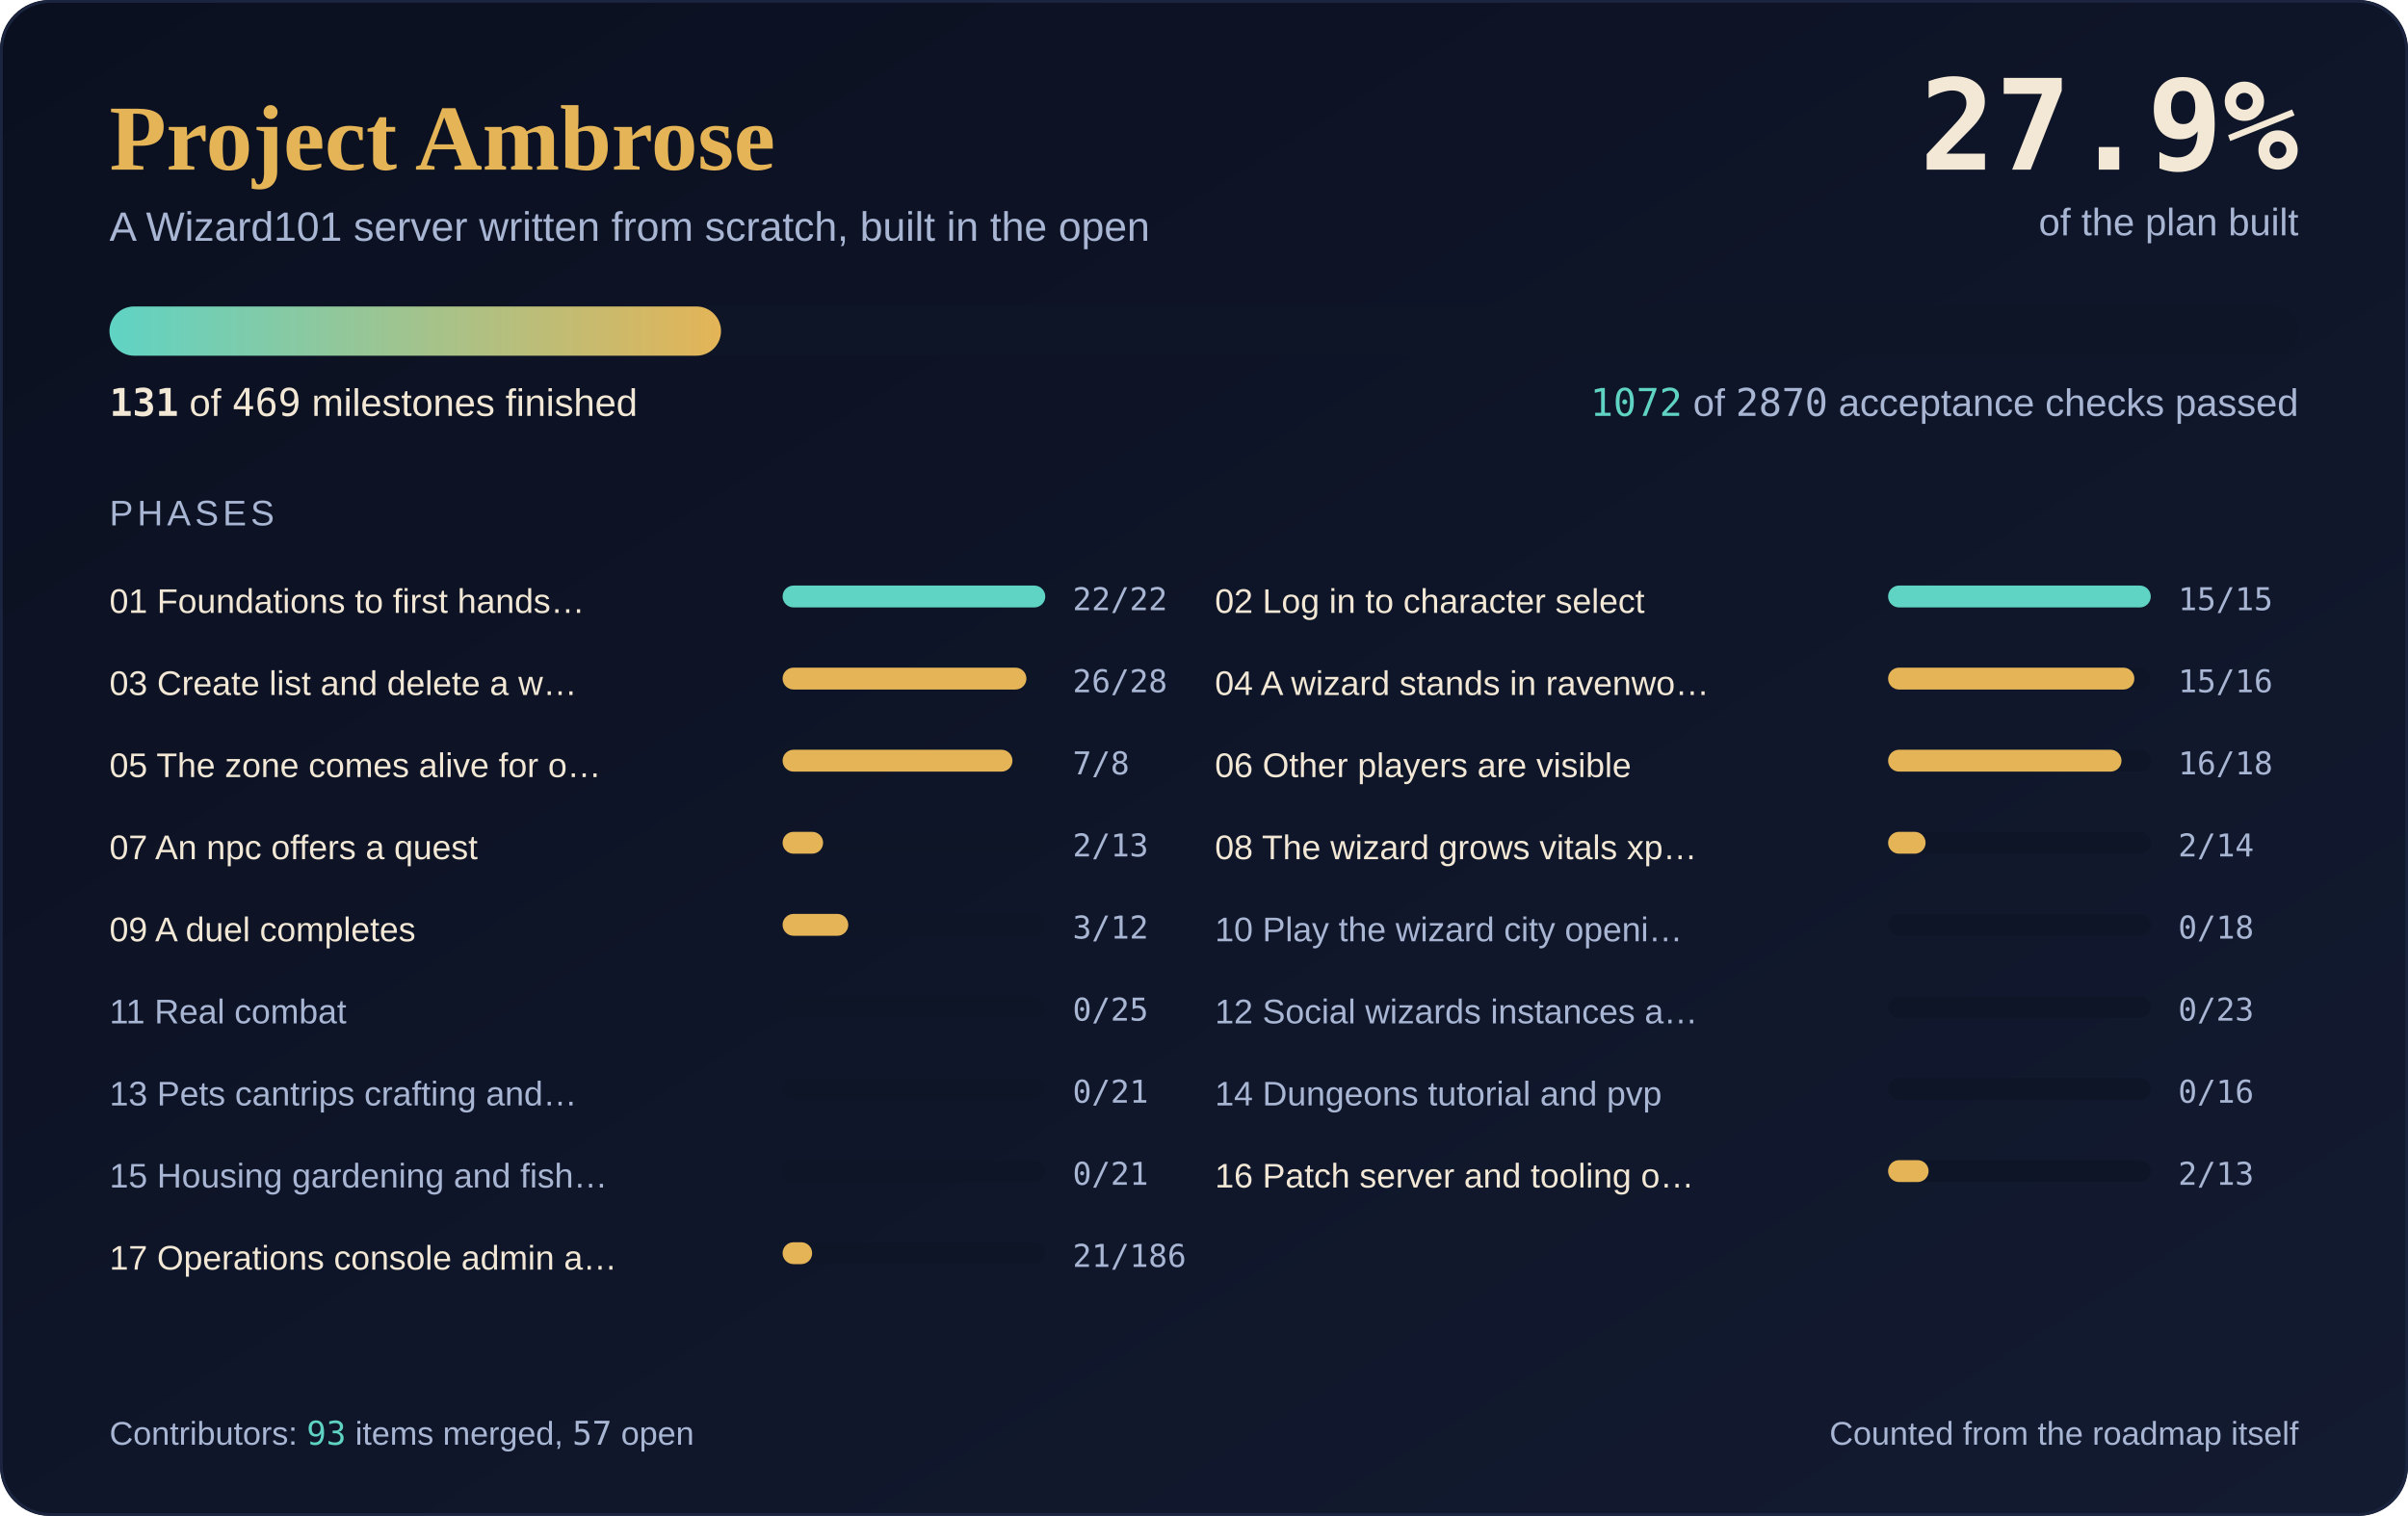
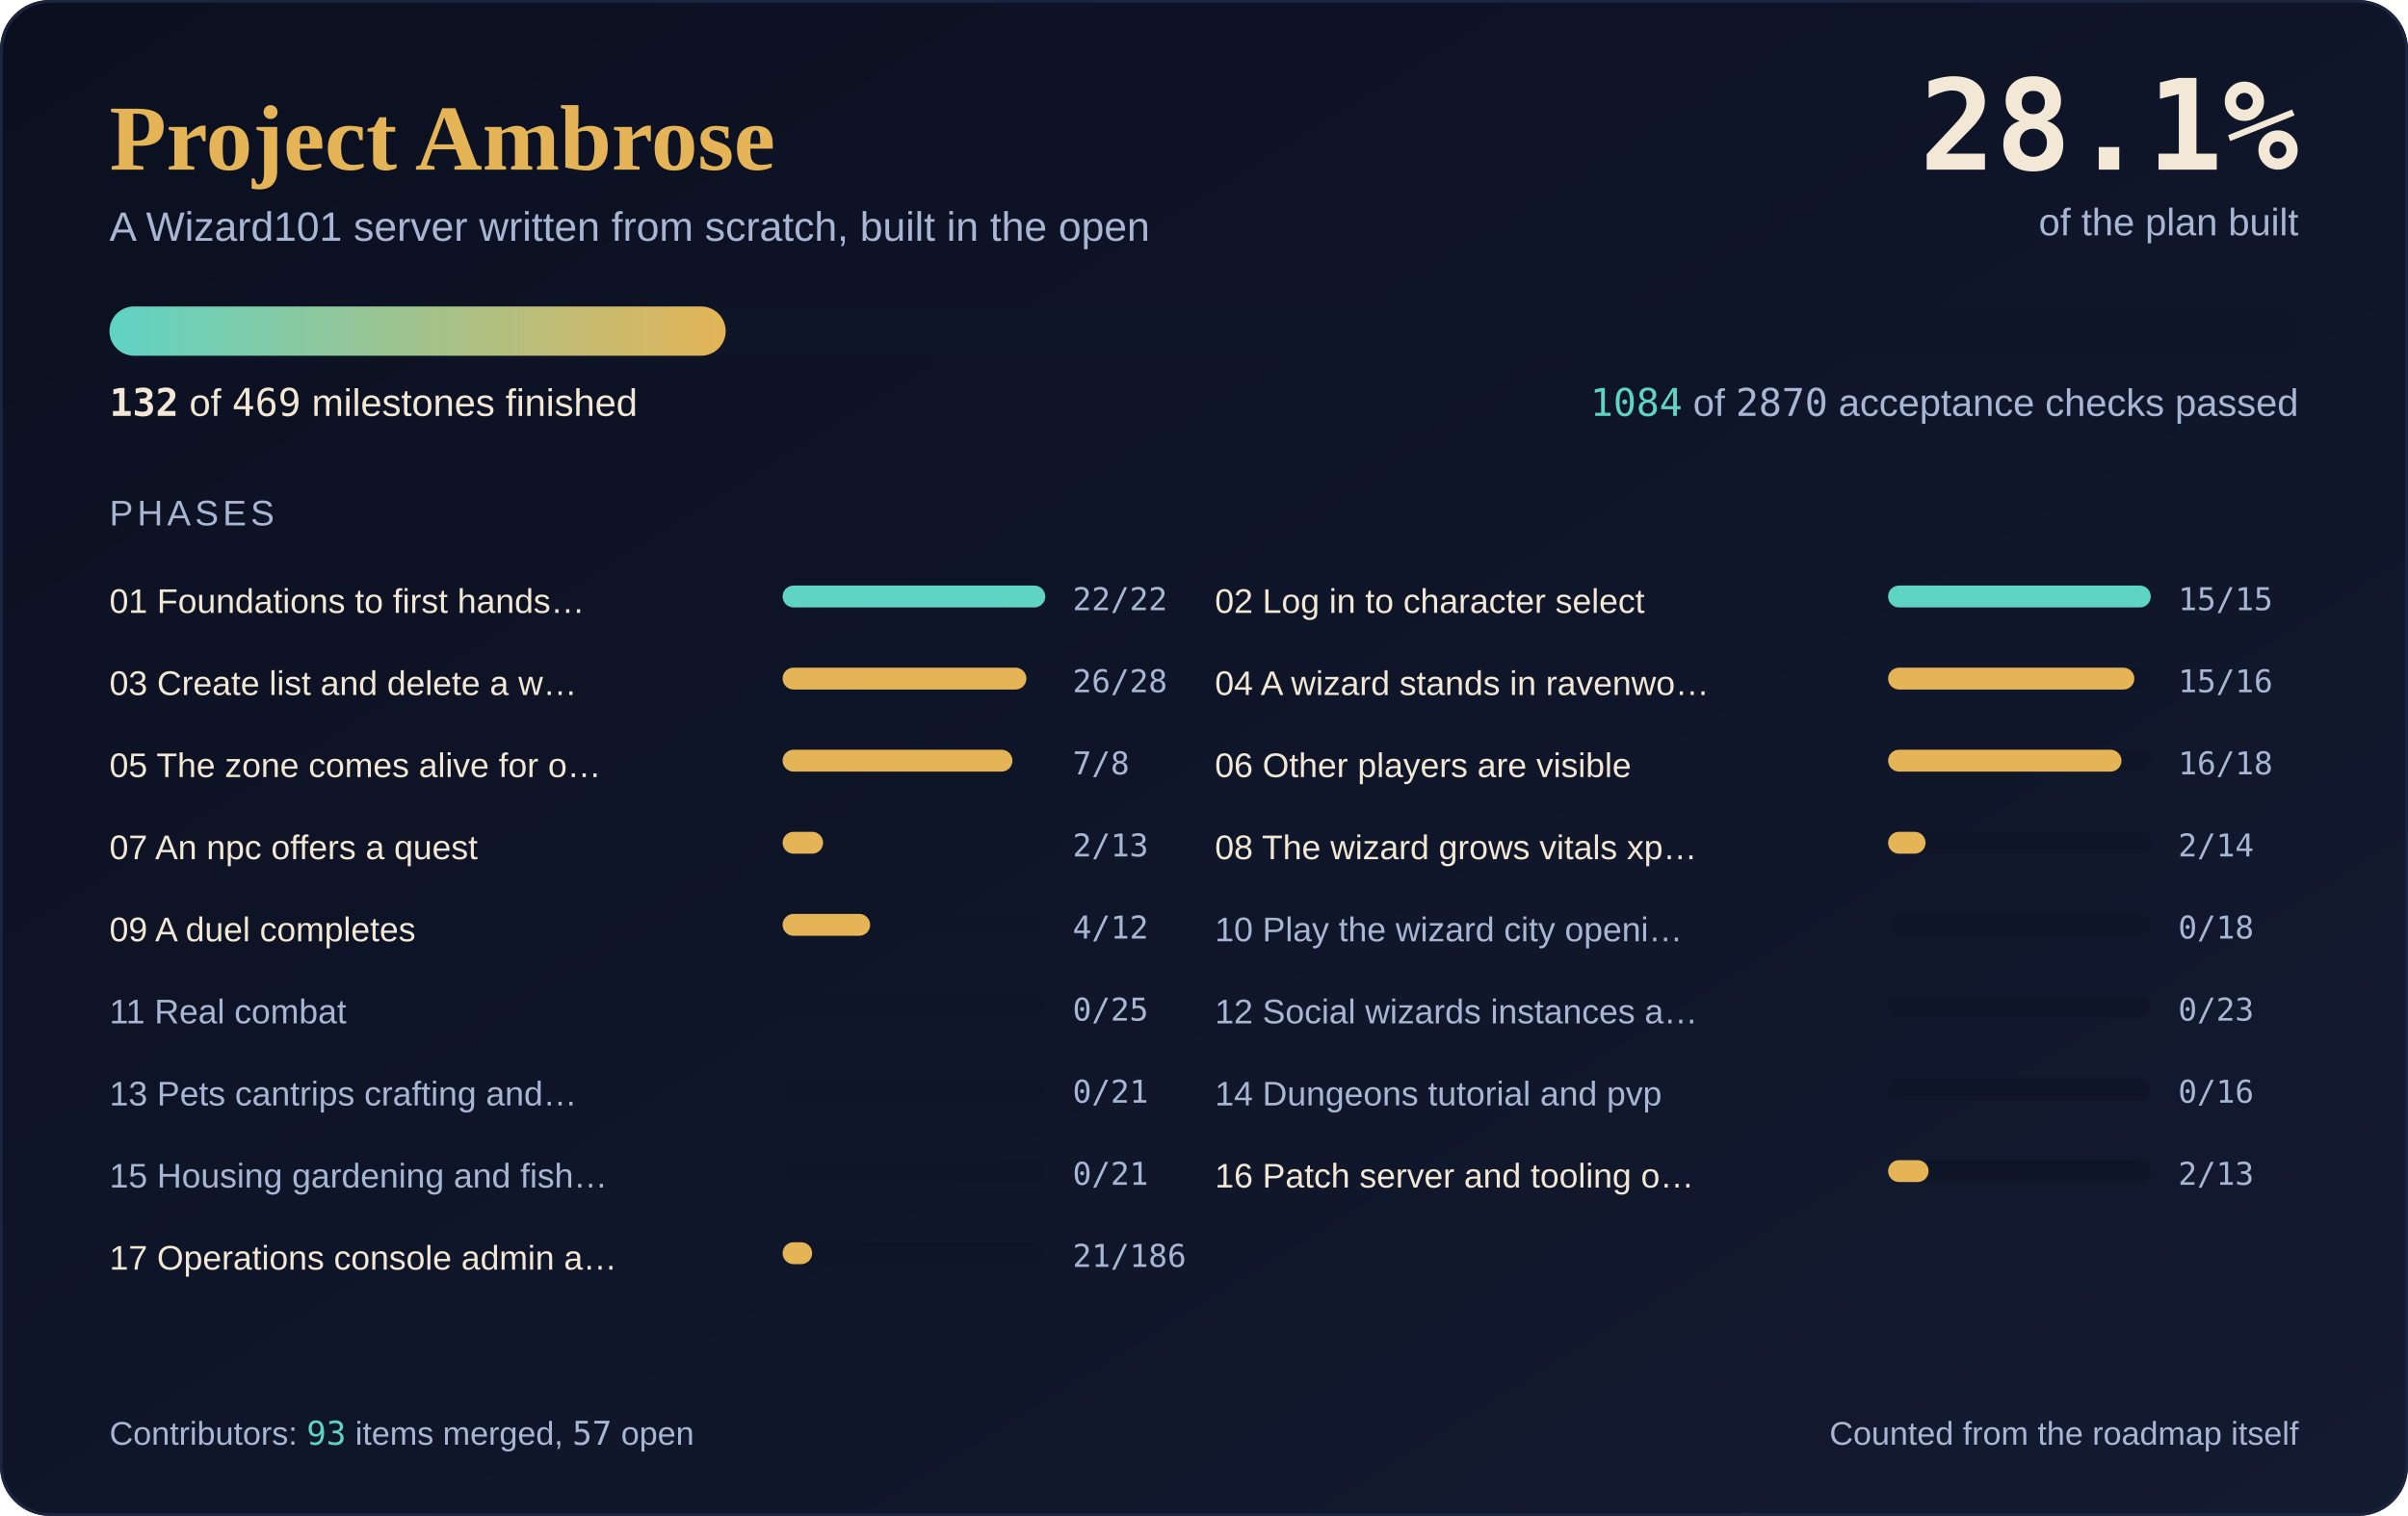
- <svg xmlns="http://www.w3.org/2000/svg" width="880" height="554" viewBox="0 0 880 554" role="img" aria-label="Project Ambrose progress: 131 of 469 milestones complete, 27.9 percent">
+ <svg xmlns="http://www.w3.org/2000/svg" width="880" height="554" viewBox="0 0 880 554" role="img" aria-label="Project Ambrose progress: 132 of 469 milestones complete, 28.1 percent">
  <defs>
    <linearGradient id="sky" x1="0" y1="0" x2="1" y2="1">
      <stop offset="0" stop-color="#0B1020" />
      <stop offset="1" stop-color="#131B31" />
    </linearGradient>
    <linearGradient id="fill" x1="0" y1="0" x2="1" y2="0">
      <stop offset="0" stop-color="#5FD3C4" />
      <stop offset="1" stop-color="#E4B457" />
    </linearGradient>
  </defs>
  <rect width="880" height="554" rx="18" fill="url(#sky)" />
  <rect x="0.5" y="0.5" width="879" height="553" rx="18" fill="none" stroke="#1B2540" />
  <text x="40" y="62" font-family="'Cormorant Garamond', Georgia, 'Times New Roman', serif" font-size="34" font-weight="600" fill="#E4B457">Project Ambrose</text>
  <text x="40" y="88" font-family="Karla, 'Segoe UI', 'Helvetica Neue', Arial, sans-serif" font-size="15" fill="#A8B6D4">A Wizard101 server written from scratch, built in the open</text>
-   <text x="840" y="62" text-anchor="end" font-family="'JetBrains Mono', Consolas, 'DejaVu Sans Mono', monospace" font-size="46" font-weight="700" fill="#F2E8D5">27.9%</text>
+   <text x="840" y="62" text-anchor="end" font-family="'JetBrains Mono', Consolas, 'DejaVu Sans Mono', monospace" font-size="46" font-weight="700" fill="#F2E8D5">28.1%</text>
  <text x="840" y="86" text-anchor="end" font-family="Karla, 'Segoe UI', 'Helvetica Neue', Arial, sans-serif" font-size="14" fill="#A8B6D4">of the plan built</text>
  <rect x="40" y="112" width="800" height="18" rx="9.0" fill="#0E1527" />
-   <rect x="40" y="112" width="223.5" height="18" rx="9.0" fill="url(#fill)" />
+   <rect x="40" y="112" width="225.2" height="18" rx="9.0" fill="url(#fill)" />
  <text x="40" y="152" font-family="Karla, 'Segoe UI', 'Helvetica Neue', Arial, sans-serif" font-size="14" fill="#F2E8D5">
-     <tspan font-family="'JetBrains Mono', Consolas, 'DejaVu Sans Mono', monospace" font-weight="700">131</tspan> of <tspan font-family="'JetBrains Mono', Consolas, 'DejaVu Sans Mono', monospace">469</tspan> milestones finished</text>
+     <tspan font-family="'JetBrains Mono', Consolas, 'DejaVu Sans Mono', monospace" font-weight="700">132</tspan> of <tspan font-family="'JetBrains Mono', Consolas, 'DejaVu Sans Mono', monospace">469</tspan> milestones finished</text>
  <text x="840" y="152" text-anchor="end" font-family="Karla, 'Segoe UI', 'Helvetica Neue', Arial, sans-serif" font-size="14" fill="#A8B6D4">
-     <tspan font-family="'JetBrains Mono', Consolas, 'DejaVu Sans Mono', monospace" fill="#5FD3C4">1072</tspan> of <tspan font-family="'JetBrains Mono', Consolas, 'DejaVu Sans Mono', monospace">2870</tspan> acceptance checks passed</text>
+     <tspan font-family="'JetBrains Mono', Consolas, 'DejaVu Sans Mono', monospace" fill="#5FD3C4">1084</tspan> of <tspan font-family="'JetBrains Mono', Consolas, 'DejaVu Sans Mono', monospace">2870</tspan> acceptance checks passed</text>
  <text x="40" y="192" font-family="Karla, 'Segoe UI', 'Helvetica Neue', Arial, sans-serif" font-size="13" fill="#A8B6D4" letter-spacing="1.5">PHASES</text>
  <text x="40" y="224" font-family="Karla, 'Segoe UI', 'Helvetica Neue', Arial, sans-serif" font-size="12.5" fill="#F2E8D5">01 Foundations to first hands…</text>
  <rect x="286" y="214" width="96" height="8" rx="4.0" fill="#0E1527" />
  <rect x="286" y="214" width="96.0" height="8" rx="4.0" fill="#5FD3C4" />
  <text x="392" y="223" font-family="'JetBrains Mono', Consolas, 'DejaVu Sans Mono', monospace" font-size="11.5" fill="#A8B6D4">22/22</text>
  <text x="444" y="224" font-family="Karla, 'Segoe UI', 'Helvetica Neue', Arial, sans-serif" font-size="12.5" fill="#F2E8D5">02 Log in to character select</text>
  <rect x="690" y="214" width="96" height="8" rx="4.0" fill="#0E1527" />
  <rect x="690" y="214" width="96.0" height="8" rx="4.0" fill="#5FD3C4" />
  <text x="796" y="223" font-family="'JetBrains Mono', Consolas, 'DejaVu Sans Mono', monospace" font-size="11.5" fill="#A8B6D4">15/15</text>
  <text x="40" y="254" font-family="Karla, 'Segoe UI', 'Helvetica Neue', Arial, sans-serif" font-size="12.5" fill="#F2E8D5">03 Create list and delete a w…</text>
  <rect x="286" y="244" width="96" height="8" rx="4.0" fill="#0E1527" />
  <rect x="286" y="244" width="89.1" height="8" rx="4.0" fill="#E4B457" />
  <text x="392" y="253" font-family="'JetBrains Mono', Consolas, 'DejaVu Sans Mono', monospace" font-size="11.5" fill="#A8B6D4">26/28</text>
  <text x="444" y="254" font-family="Karla, 'Segoe UI', 'Helvetica Neue', Arial, sans-serif" font-size="12.5" fill="#F2E8D5">04 A wizard stands in ravenwo…</text>
  <rect x="690" y="244" width="96" height="8" rx="4.0" fill="#0E1527" />
  <rect x="690" y="244" width="90.0" height="8" rx="4.0" fill="#E4B457" />
  <text x="796" y="253" font-family="'JetBrains Mono', Consolas, 'DejaVu Sans Mono', monospace" font-size="11.5" fill="#A8B6D4">15/16</text>
  <text x="40" y="284" font-family="Karla, 'Segoe UI', 'Helvetica Neue', Arial, sans-serif" font-size="12.5" fill="#F2E8D5">05 The zone comes alive for o…</text>
  <rect x="286" y="274" width="96" height="8" rx="4.0" fill="#0E1527" />
  <rect x="286" y="274" width="84.0" height="8" rx="4.0" fill="#E4B457" />
  <text x="392" y="283" font-family="'JetBrains Mono', Consolas, 'DejaVu Sans Mono', monospace" font-size="11.5" fill="#A8B6D4">7/8</text>
  <text x="444" y="284" font-family="Karla, 'Segoe UI', 'Helvetica Neue', Arial, sans-serif" font-size="12.5" fill="#F2E8D5">06 Other players are visible</text>
  <rect x="690" y="274" width="96" height="8" rx="4.0" fill="#0E1527" />
  <rect x="690" y="274" width="85.3" height="8" rx="4.0" fill="#E4B457" />
  <text x="796" y="283" font-family="'JetBrains Mono', Consolas, 'DejaVu Sans Mono', monospace" font-size="11.5" fill="#A8B6D4">16/18</text>
  <text x="40" y="314" font-family="Karla, 'Segoe UI', 'Helvetica Neue', Arial, sans-serif" font-size="12.5" fill="#F2E8D5">07 An npc offers a quest</text>
  <rect x="286" y="304" width="96" height="8" rx="4.0" fill="#0E1527" />
  <rect x="286" y="304" width="14.8" height="8" rx="4.0" fill="#E4B457" />
  <text x="392" y="313" font-family="'JetBrains Mono', Consolas, 'DejaVu Sans Mono', monospace" font-size="11.5" fill="#A8B6D4">2/13</text>
  <text x="444" y="314" font-family="Karla, 'Segoe UI', 'Helvetica Neue', Arial, sans-serif" font-size="12.5" fill="#F2E8D5">08 The wizard grows vitals xp…</text>
  <rect x="690" y="304" width="96" height="8" rx="4.0" fill="#0E1527" />
  <rect x="690" y="304" width="13.7" height="8" rx="4.0" fill="#E4B457" />
  <text x="796" y="313" font-family="'JetBrains Mono', Consolas, 'DejaVu Sans Mono', monospace" font-size="11.5" fill="#A8B6D4">2/14</text>
  <text x="40" y="344" font-family="Karla, 'Segoe UI', 'Helvetica Neue', Arial, sans-serif" font-size="12.5" fill="#F2E8D5">09 A duel completes</text>
  <rect x="286" y="334" width="96" height="8" rx="4.0" fill="#0E1527" />
-   <rect x="286" y="334" width="24.0" height="8" rx="4.0" fill="#E4B457" />
-   <text x="392" y="343" font-family="'JetBrains Mono', Consolas, 'DejaVu Sans Mono', monospace" font-size="11.5" fill="#A8B6D4">3/12</text>
+   <rect x="286" y="334" width="32.0" height="8" rx="4.0" fill="#E4B457" />
+   <text x="392" y="343" font-family="'JetBrains Mono', Consolas, 'DejaVu Sans Mono', monospace" font-size="11.5" fill="#A8B6D4">4/12</text>
  <text x="444" y="344" font-family="Karla, 'Segoe UI', 'Helvetica Neue', Arial, sans-serif" font-size="12.5" fill="#A8B6D4">10 Play the wizard city openi…</text>
  <rect x="690" y="334" width="96" height="8" rx="4.0" fill="#0E1527" />
  <text x="796" y="343" font-family="'JetBrains Mono', Consolas, 'DejaVu Sans Mono', monospace" font-size="11.5" fill="#A8B6D4">0/18</text>
  <text x="40" y="374" font-family="Karla, 'Segoe UI', 'Helvetica Neue', Arial, sans-serif" font-size="12.5" fill="#A8B6D4">11 Real combat</text>
  <rect x="286" y="364" width="96" height="8" rx="4.0" fill="#0E1527" />
  <text x="392" y="373" font-family="'JetBrains Mono', Consolas, 'DejaVu Sans Mono', monospace" font-size="11.5" fill="#A8B6D4">0/25</text>
  <text x="444" y="374" font-family="Karla, 'Segoe UI', 'Helvetica Neue', Arial, sans-serif" font-size="12.5" fill="#A8B6D4">12 Social wizards instances a…</text>
  <rect x="690" y="364" width="96" height="8" rx="4.0" fill="#0E1527" />
  <text x="796" y="373" font-family="'JetBrains Mono', Consolas, 'DejaVu Sans Mono', monospace" font-size="11.5" fill="#A8B6D4">0/23</text>
  <text x="40" y="404" font-family="Karla, 'Segoe UI', 'Helvetica Neue', Arial, sans-serif" font-size="12.5" fill="#A8B6D4">13 Pets cantrips crafting and…</text>
  <rect x="286" y="394" width="96" height="8" rx="4.0" fill="#0E1527" />
  <text x="392" y="403" font-family="'JetBrains Mono', Consolas, 'DejaVu Sans Mono', monospace" font-size="11.5" fill="#A8B6D4">0/21</text>
  <text x="444" y="404" font-family="Karla, 'Segoe UI', 'Helvetica Neue', Arial, sans-serif" font-size="12.5" fill="#A8B6D4">14 Dungeons tutorial and pvp</text>
  <rect x="690" y="394" width="96" height="8" rx="4.0" fill="#0E1527" />
  <text x="796" y="403" font-family="'JetBrains Mono', Consolas, 'DejaVu Sans Mono', monospace" font-size="11.5" fill="#A8B6D4">0/16</text>
  <text x="40" y="434" font-family="Karla, 'Segoe UI', 'Helvetica Neue', Arial, sans-serif" font-size="12.5" fill="#A8B6D4">15 Housing gardening and fish…</text>
  <rect x="286" y="424" width="96" height="8" rx="4.0" fill="#0E1527" />
  <text x="392" y="433" font-family="'JetBrains Mono', Consolas, 'DejaVu Sans Mono', monospace" font-size="11.5" fill="#A8B6D4">0/21</text>
  <text x="444" y="434" font-family="Karla, 'Segoe UI', 'Helvetica Neue', Arial, sans-serif" font-size="12.5" fill="#F2E8D5">16 Patch server and tooling o…</text>
  <rect x="690" y="424" width="96" height="8" rx="4.0" fill="#0E1527" />
  <rect x="690" y="424" width="14.8" height="8" rx="4.0" fill="#E4B457" />
  <text x="796" y="433" font-family="'JetBrains Mono', Consolas, 'DejaVu Sans Mono', monospace" font-size="11.5" fill="#A8B6D4">2/13</text>
  <text x="40" y="464" font-family="Karla, 'Segoe UI', 'Helvetica Neue', Arial, sans-serif" font-size="12.5" fill="#F2E8D5">17 Operations console admin a…</text>
  <rect x="286" y="454" width="96" height="8" rx="4.0" fill="#0E1527" />
  <rect x="286" y="454" width="10.8" height="8" rx="4.0" fill="#E4B457" />
  <text x="392" y="463" font-family="'JetBrains Mono', Consolas, 'DejaVu Sans Mono', monospace" font-size="11.5" fill="#A8B6D4">21/186</text>
  <text x="40" y="528" font-family="Karla, 'Segoe UI', 'Helvetica Neue', Arial, sans-serif" font-size="12" fill="#A8B6D4">Contributors: <tspan font-family="'JetBrains Mono', Consolas, 'DejaVu Sans Mono', monospace" fill="#5FD3C4">93</tspan> items merged, <tspan font-family="'JetBrains Mono', Consolas, 'DejaVu Sans Mono', monospace">57</tspan> open</text>
  <text x="840" y="528" text-anchor="end" font-family="Karla, 'Segoe UI', 'Helvetica Neue', Arial, sans-serif" font-size="12" fill="#A8B6D4">Counted from the roadmap itself</text>
</svg>
